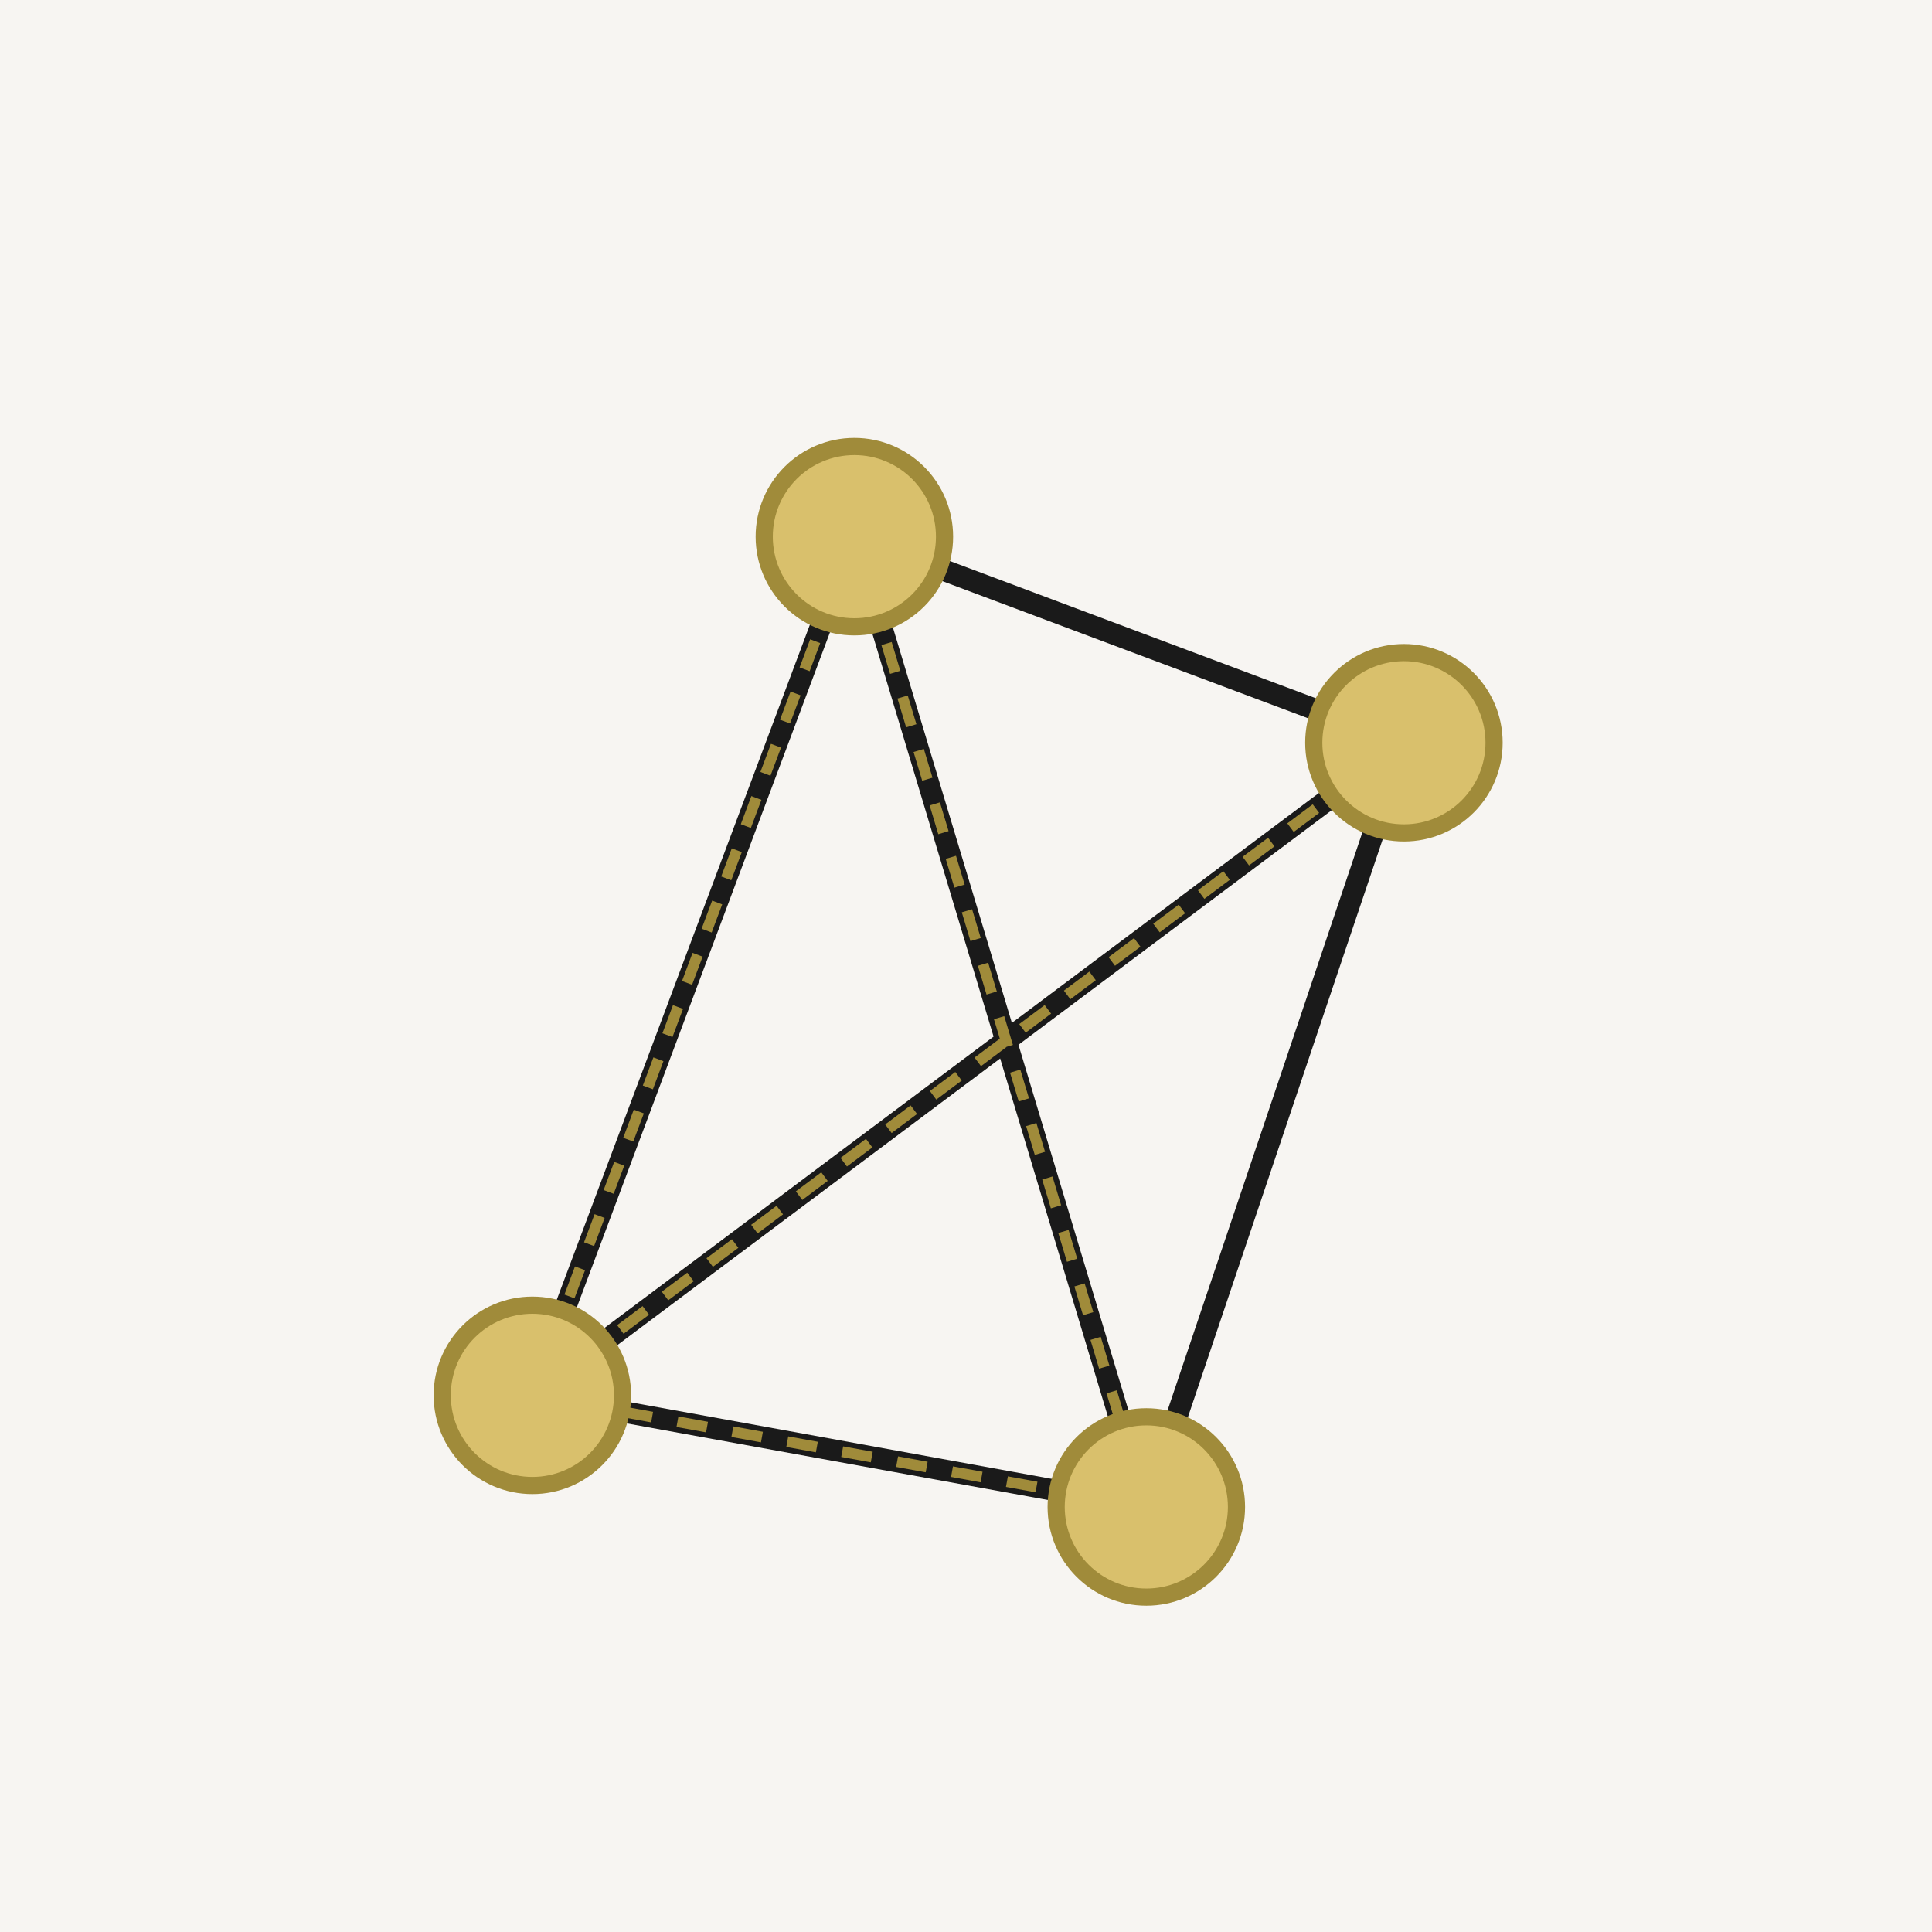
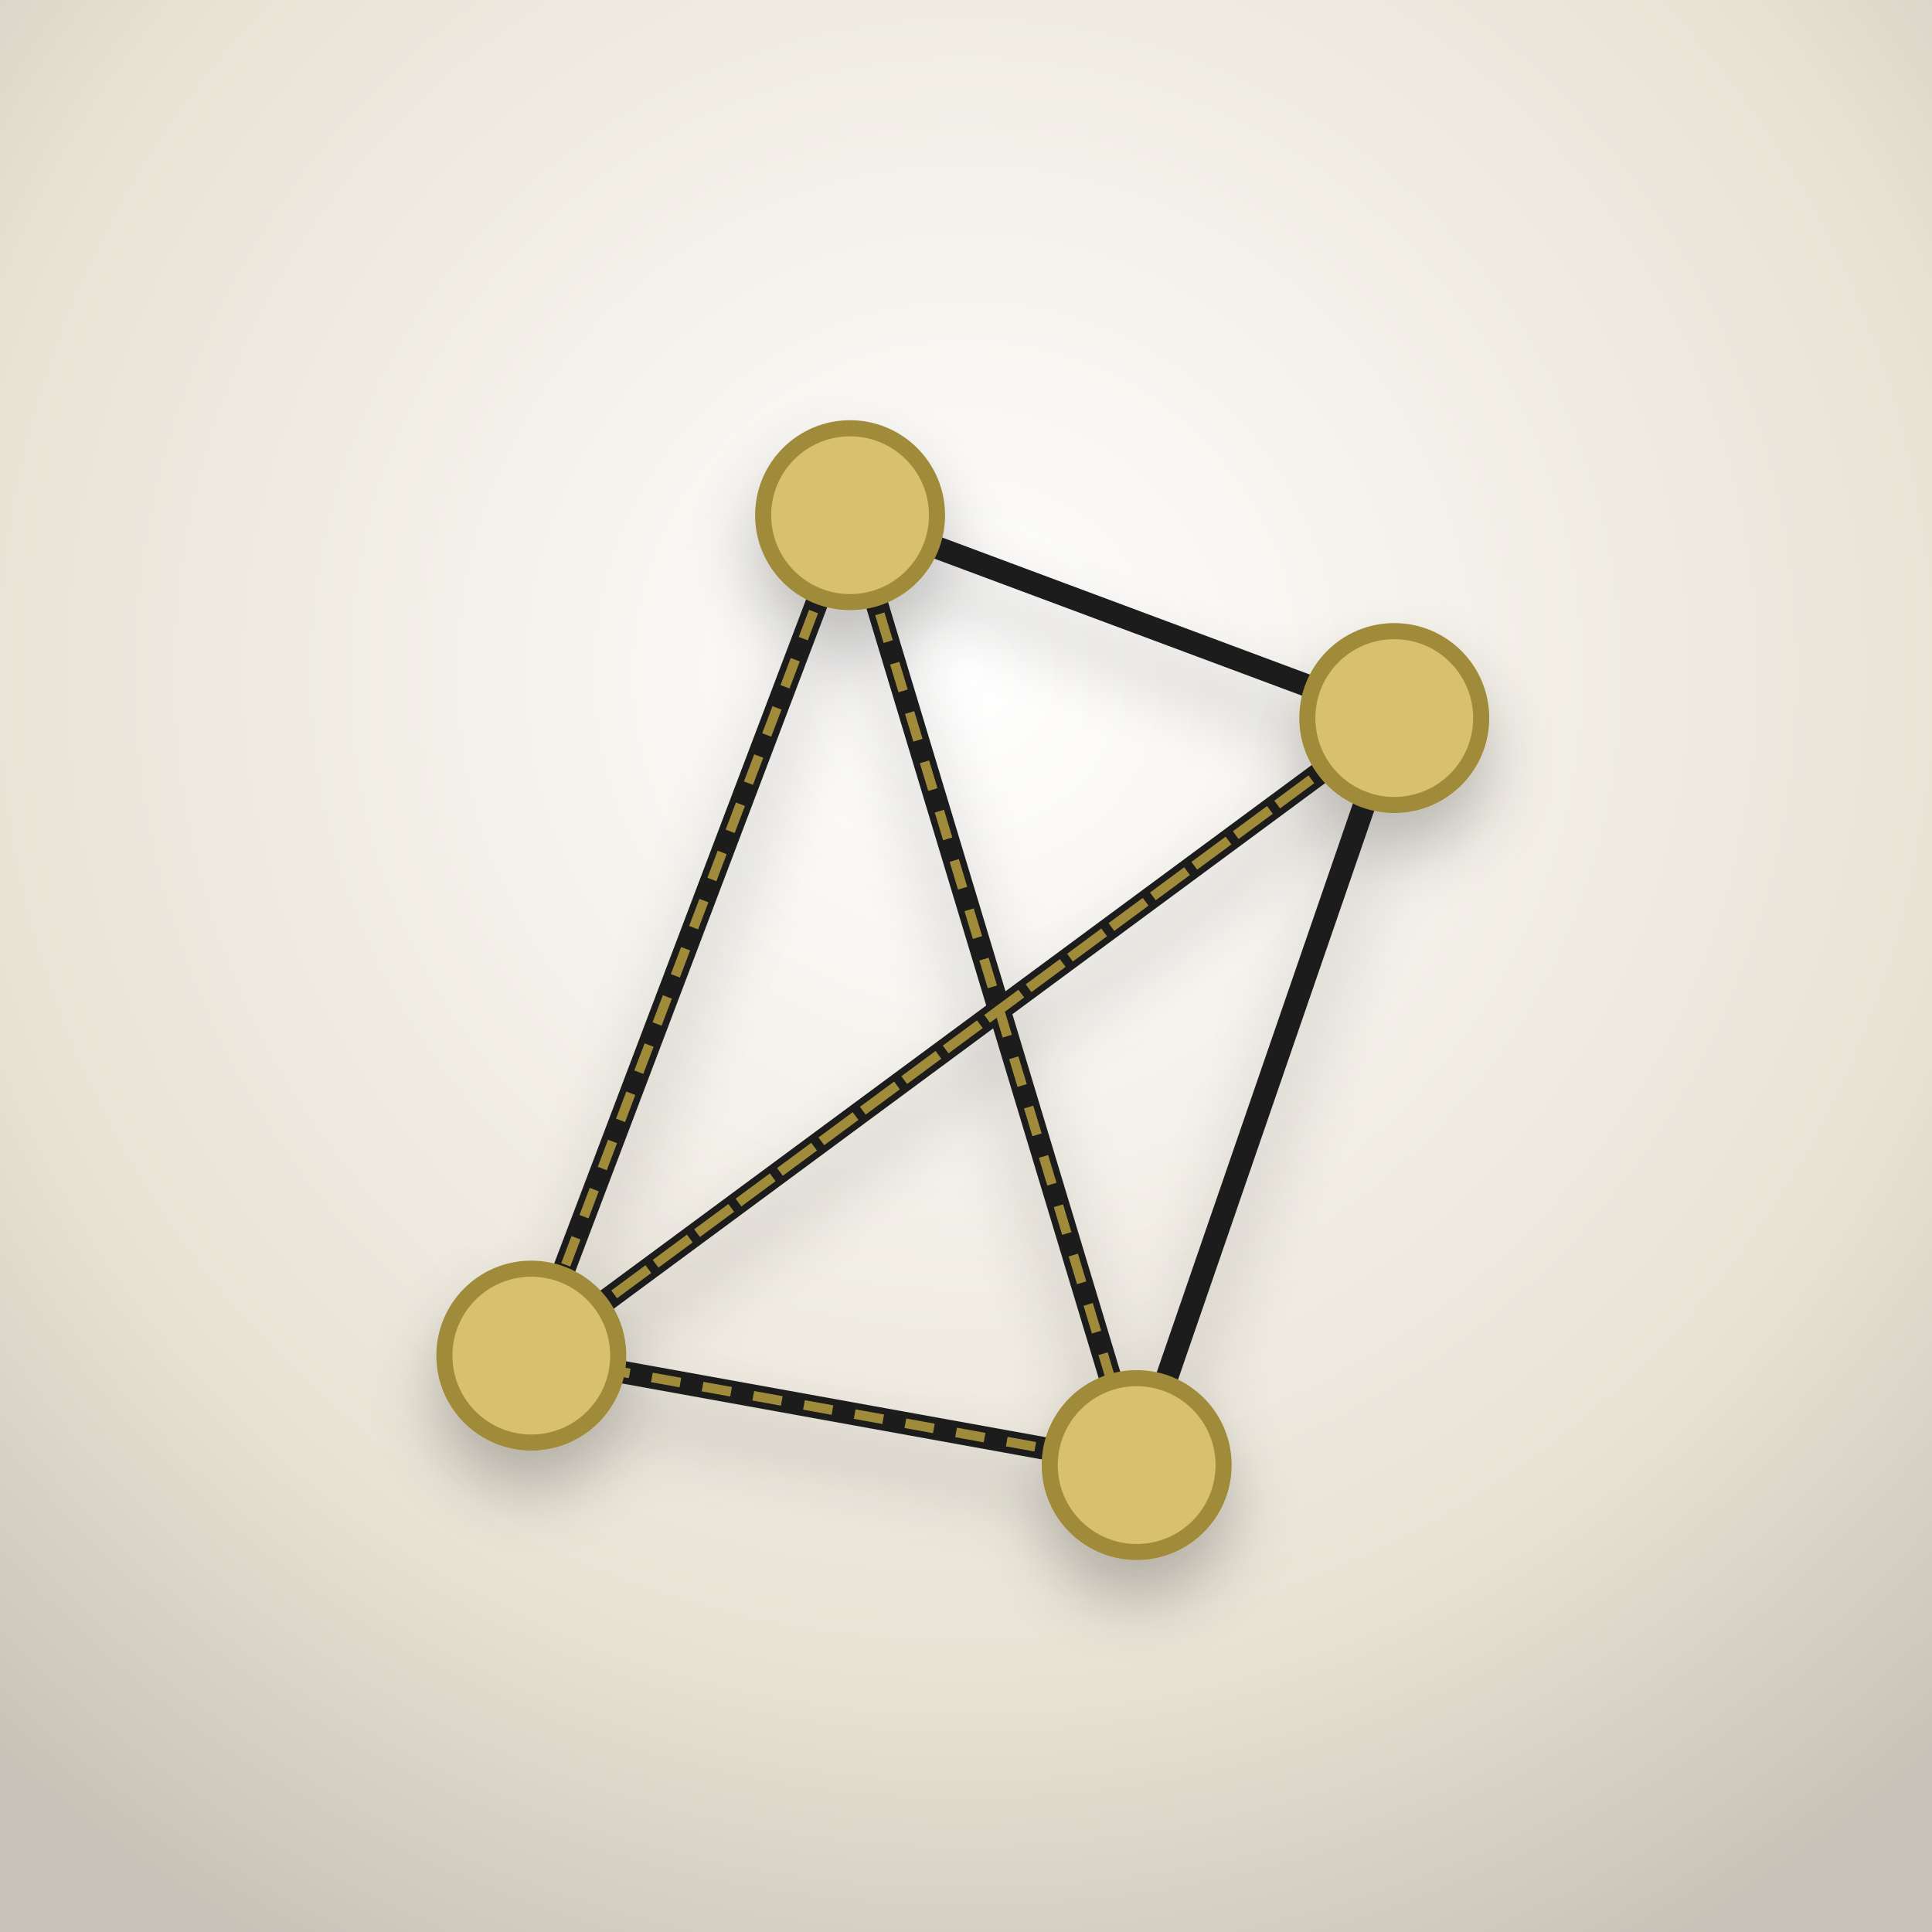
- <svg xmlns="http://www.w3.org/2000/svg" viewBox="0 0 900 900" role="img" aria-labelledby="title desc">
-   <rect width="900" height="900" fill="#f7f5f2" />
-   <g stroke="#1a1a1a" stroke-width="10" stroke-linecap="round">
-     <path d="M248 650 398 250M398 250l256 96M248 650l406-304M654 346 534 702M248 650l286 52M398 250l136 452" />
-   </g>
-   <g stroke="#A08B3A" stroke-width="5" stroke-dasharray="14 12" fill="none">
-     <path d="M248 650 654 346M398 250 534 702M398 250 248 650M654 346 248 650" />
-     <path d="M534 702 248 650" />
-   </g>
-   <g fill="#D9C06C" stroke="#A08B3A" stroke-width="8">
-     <circle cx="248" cy="650" r="42" />
-     <circle cx="398" cy="250" r="42" />
-     <circle cx="654" cy="346" r="42" />
-     <circle cx="534" cy="702" r="42" />
+ <svg xmlns="http://www.w3.org/2000/svg" viewBox="0 0 1200 1200" role="img">
+   <defs>
+     <radialGradient id="bg" cx=".5" cy=".35" r=".75">
+       <stop stop-color="#fff" />
+       <stop offset=".7" stop-color="#e8e2d4" />
+       <stop offset="1" stop-color="#c7c1b7" />
+     </radialGradient>
+     <filter id="shadow">
+       <feDropShadow dx="0" dy="24" stdDeviation="20" flood-opacity=".24" />
+     </filter>
+   </defs>
+   <rect width="1200" height="1200" fill="url(#bg)" />
+   <g filter="url(#shadow)">
+     <g stroke="#1a1a1a" stroke-width="14" stroke-linecap="round">
+       <path d="M330 842 528 320M528 320l338 126M330 842l536-396M866 446 706 910M330 842l376 68M528 320l178 590" />
+     </g>
+     <g stroke="#a08b3a" stroke-width="6" stroke-dasharray="18 14" fill="none">
+       <path d="M330 842 866 446M528 320 706 910M528 320 330 842M866 446 330 842M706 910 330 842" />
+     </g>
+     <g fill="#d9c06c" stroke="#a08b3a" stroke-width="10">
+       <circle cx="330" cy="842" r="54" />
+       <circle cx="528" cy="320" r="54" />
+       <circle cx="866" cy="446" r="54" />
+       <circle cx="706" cy="910" r="54" />
+     </g>
  </g>
</svg>
